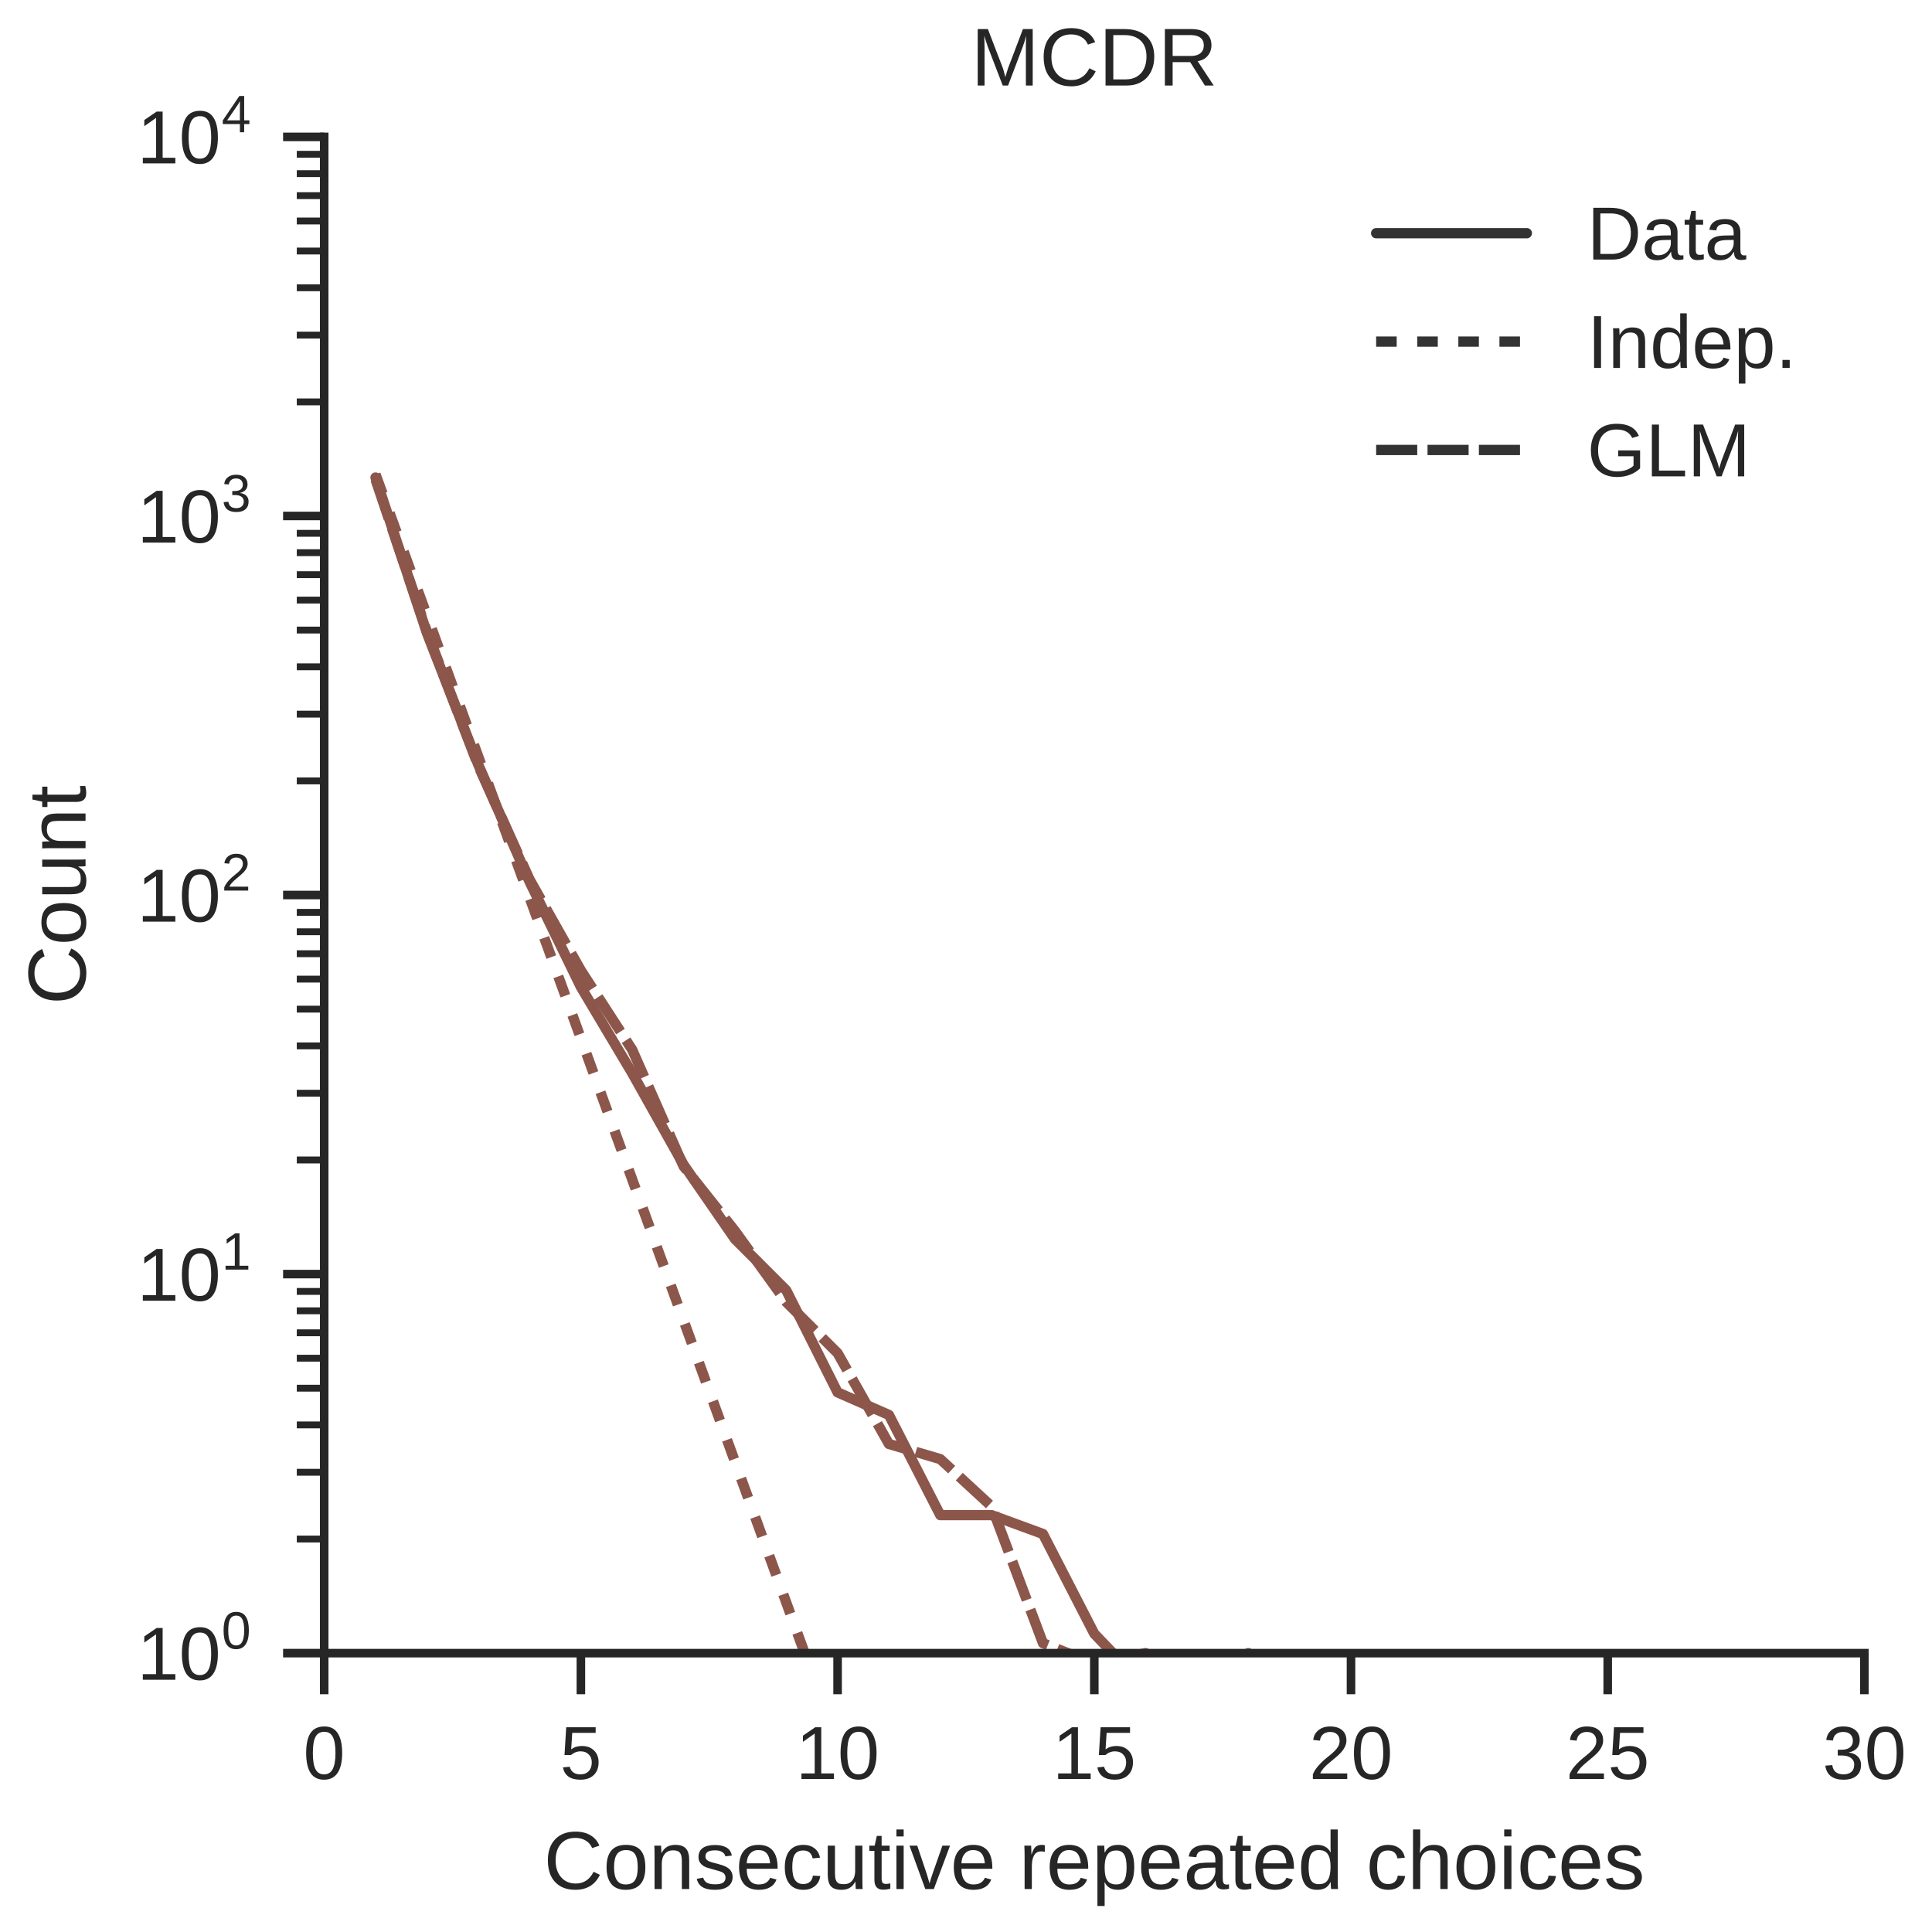
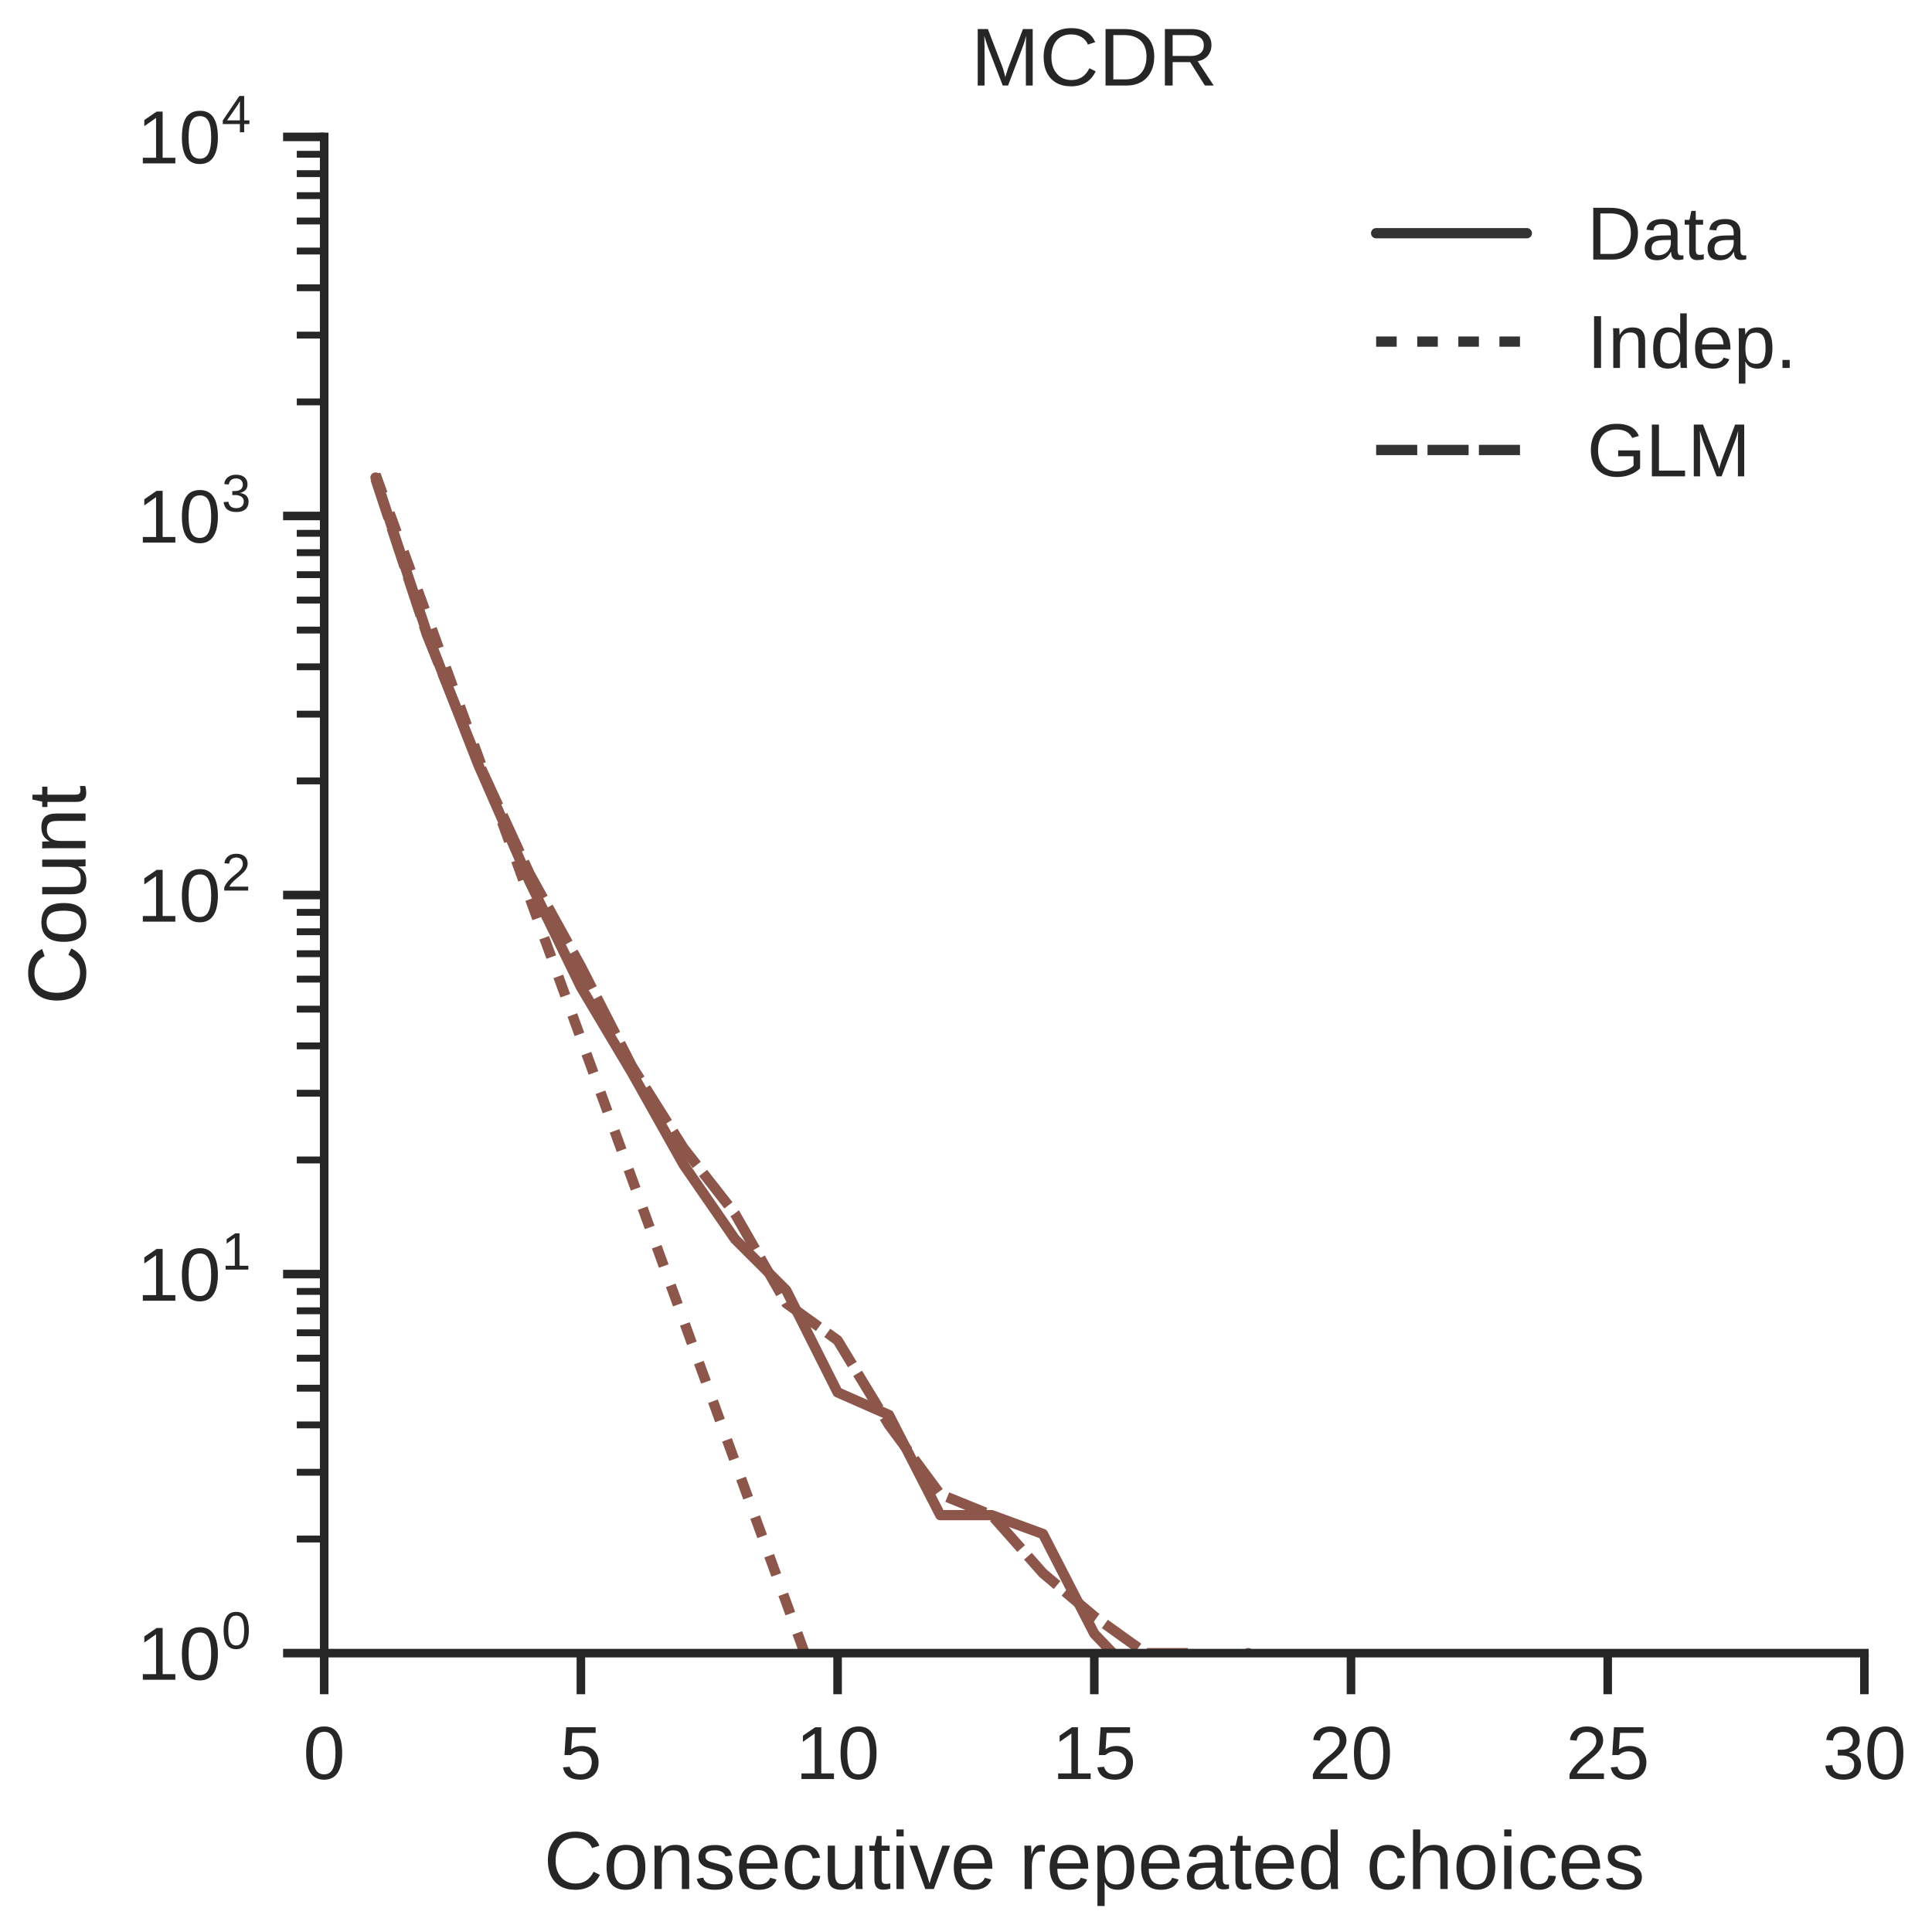
<svg xmlns="http://www.w3.org/2000/svg" xmlns:xlink="http://www.w3.org/1999/xlink" width="225.638pt" height="225.638pt" viewBox="0 0 225.638 225.638" version="1.1">
  <defs>
    <style type="text/css">*{stroke-linejoin: round; stroke-linecap: butt}</style>
  </defs>
  <g id="figure_1">
    <g id="patch_1">
      <path d="M 0 225.638  L 225.638 225.638  L 225.638 0  L 0 0  z " style="fill: #ffffff" />
    </g>
    <g id="axes_1">
      <g id="patch_2">
        <path d="M 37.862 193.07  L 217.744 193.07  L 217.744 15.989  L 37.862 15.989  z " style="fill: #ffffff" />
      </g>
      <g id="matplotlib.axis_1">
        <g id="xtick_1">
          <g id="line2d_1">
            <defs>
-               <path id="mf1fe4b63e2" d="M 0 0  L 0 4.8  " style="stroke: #262626" />
+               <path id="m8962f78e7c" d="M 0 0  L 0 4.8  " style="stroke: #262626" />
            </defs>
            <g>
-               <use xlink:href="#mf1fe4b63e2" x="37.862" y="193.07" style="fill: #262626; stroke: #262626" />
+               <use xlink:href="#m8962f78e7c" x="37.862" y="193.07" style="fill: #262626; stroke: #262626" />
            </g>
          </g>
          <g id="text_1">
            <text style="font-size: 8.8px; font-family: 'Arial', 'DejaVu Sans', 'Liberation Sans', 'Bitstream Vera Sans', sans-serif; text-anchor: middle; fill: #262626" x="37.862" y="207.776" transform="rotate(-0 37.86162 207.7762)">0</text>
          </g>
        </g>
        <g id="xtick_2">
          <g id="line2d_2">
            <g>
-               <use xlink:href="#mf1fe4b63e2" x="67.842" y="193.07" style="fill: #262626; stroke: #262626" />
+               <use xlink:href="#m8962f78e7c" x="67.842" y="193.07" style="fill: #262626; stroke: #262626" />
            </g>
          </g>
          <g id="text_2">
            <text style="font-size: 8.8px; font-family: 'Arial', 'DejaVu Sans', 'Liberation Sans', 'Bitstream Vera Sans', sans-serif; text-anchor: middle; fill: #262626" x="67.842" y="207.776" transform="rotate(-0 67.842 207.7762)">5</text>
          </g>
        </g>
        <g id="xtick_3">
          <g id="line2d_3">
            <g>
-               <use xlink:href="#mf1fe4b63e2" x="97.822" y="193.07" style="fill: #262626; stroke: #262626" />
+               <use xlink:href="#m8962f78e7c" x="97.822" y="193.07" style="fill: #262626; stroke: #262626" />
            </g>
          </g>
          <g id="text_3">
            <text style="font-size: 8.8px; font-family: 'Arial', 'DejaVu Sans', 'Liberation Sans', 'Bitstream Vera Sans', sans-serif; text-anchor: middle; fill: #262626" x="97.822" y="207.776" transform="rotate(-0 97.82239 207.7762)">10</text>
          </g>
        </g>
        <g id="xtick_4">
          <g id="line2d_4">
            <g>
-               <use xlink:href="#mf1fe4b63e2" x="127.803" y="193.07" style="fill: #262626; stroke: #262626" />
+               <use xlink:href="#m8962f78e7c" x="127.803" y="193.07" style="fill: #262626; stroke: #262626" />
            </g>
          </g>
          <g id="text_4">
            <text style="font-size: 8.8px; font-family: 'Arial', 'DejaVu Sans', 'Liberation Sans', 'Bitstream Vera Sans', sans-serif; text-anchor: middle; fill: #262626" x="127.803" y="207.776" transform="rotate(-0 127.8028 207.7762)">15</text>
          </g>
        </g>
        <g id="xtick_5">
          <g id="line2d_5">
            <g>
-               <use xlink:href="#mf1fe4b63e2" x="157.783" y="193.07" style="fill: #262626; stroke: #262626" />
+               <use xlink:href="#m8962f78e7c" x="157.783" y="193.07" style="fill: #262626; stroke: #262626" />
            </g>
          </g>
          <g id="text_5">
            <text style="font-size: 8.8px; font-family: 'Arial', 'DejaVu Sans', 'Liberation Sans', 'Bitstream Vera Sans', sans-serif; text-anchor: middle; fill: #262626" x="157.783" y="207.776" transform="rotate(-0 157.7832 207.7762)">20</text>
          </g>
        </g>
        <g id="xtick_6">
          <g id="line2d_6">
            <g>
-               <use xlink:href="#mf1fe4b63e2" x="187.764" y="193.07" style="fill: #262626; stroke: #262626" />
+               <use xlink:href="#m8962f78e7c" x="187.764" y="193.07" style="fill: #262626; stroke: #262626" />
            </g>
          </g>
          <g id="text_6">
            <text style="font-size: 8.8px; font-family: 'Arial', 'DejaVu Sans', 'Liberation Sans', 'Bitstream Vera Sans', sans-serif; text-anchor: middle; fill: #262626" x="187.764" y="207.776" transform="rotate(-0 187.7635 207.7762)">25</text>
          </g>
        </g>
        <g id="xtick_7">
          <g id="line2d_7">
            <g>
-               <use xlink:href="#mf1fe4b63e2" x="217.744" y="193.07" style="fill: #262626; stroke: #262626" />
+               <use xlink:href="#m8962f78e7c" x="217.744" y="193.07" style="fill: #262626; stroke: #262626" />
            </g>
          </g>
          <g id="text_7">
            <text style="font-size: 8.8px; font-family: 'Arial', 'DejaVu Sans', 'Liberation Sans', 'Bitstream Vera Sans', sans-serif; text-anchor: middle; fill: #262626" x="217.744" y="207.776" transform="rotate(-0 217.7439 207.7762)">30</text>
          </g>
        </g>
        <g id="text_8">
          <text style="font-size: 9.6px; font-family: 'Arial', 'DejaVu Sans', 'Liberation Sans', 'Bitstream Vera Sans', sans-serif; text-anchor: middle; fill: #262626" x="127.803" y="220.617" transform="rotate(-0 127.8028 220.6172)">Consecutive repeated choices</text>
        </g>
      </g>
      <g id="matplotlib.axis_2">
        <g id="ytick_1">
          <g id="line2d_8">
            <defs>
-               <path id="m8df2a6d522" d="M 0 0  L -4.8 0  " style="stroke: #262626" />
+               <path id="m6c7a726346" d="M 0 0  L -4.8 0  " style="stroke: #262626" />
            </defs>
            <g>
-               <use xlink:href="#m8df2a6d522" x="37.862" y="193.07" style="fill: #262626; stroke: #262626" />
+               <use xlink:href="#m6c7a726346" x="37.862" y="193.07" style="fill: #262626; stroke: #262626" />
            </g>
          </g>
          <g id="text_9">
            <g style="fill: #262626" transform="translate(16.00962 197.1176)">
              <text>
                <tspan x="0" y="-0.936" style="font-size: 8.8px; font-family: 'Arial'; fill: #262626">1</tspan>
                <tspan x="4.892" y="-0.936" style="font-size: 8.8px; font-family: 'Arial'; fill: #262626">0</tspan>
                <tspan x="9.869" y="-4.57" style="font-size: 6.16px; font-family: 'Arial'; fill: #262626">0</tspan>
              </text>
            </g>
          </g>
        </g>
        <g id="ytick_2">
          <g id="line2d_9">
            <g>
-               <use xlink:href="#m8df2a6d522" x="37.862" y="148.8" style="fill: #262626; stroke: #262626" />
+               <use xlink:href="#m6c7a726346" x="37.862" y="148.8" style="fill: #262626; stroke: #262626" />
            </g>
          </g>
          <g id="text_10">
            <g style="fill: #262626" transform="translate(16.00962 152.8475)">
              <text>
                <tspan x="0" y="-0.936" style="font-size: 8.8px; font-family: 'Arial'; fill: #262626">1</tspan>
                <tspan x="4.892" y="-0.936" style="font-size: 8.8px; font-family: 'Arial'; fill: #262626">0</tspan>
                <tspan x="9.869" y="-4.57" style="font-size: 6.16px; font-family: 'Arial'; fill: #262626">1</tspan>
              </text>
            </g>
          </g>
        </g>
        <g id="ytick_3">
          <g id="line2d_10">
            <g>
-               <use xlink:href="#m8df2a6d522" x="37.862" y="104.529" style="fill: #262626; stroke: #262626" />
+               <use xlink:href="#m6c7a726346" x="37.862" y="104.529" style="fill: #262626; stroke: #262626" />
            </g>
          </g>
          <g id="text_11">
            <g style="fill: #262626" transform="translate(16.00962 108.5774)">
              <text>
                <tspan x="0" y="-0.936" style="font-size: 8.8px; font-family: 'Arial'; fill: #262626">1</tspan>
                <tspan x="4.892" y="-0.936" style="font-size: 8.8px; font-family: 'Arial'; fill: #262626">0</tspan>
                <tspan x="9.869" y="-4.57" style="font-size: 6.16px; font-family: 'Arial'; fill: #262626">2</tspan>
              </text>
            </g>
          </g>
        </g>
        <g id="ytick_4">
          <g id="line2d_11">
            <g>
-               <use xlink:href="#m8df2a6d522" x="37.862" y="60.259" style="fill: #262626; stroke: #262626" />
+               <use xlink:href="#m6c7a726346" x="37.862" y="60.259" style="fill: #262626; stroke: #262626" />
            </g>
          </g>
          <g id="text_12">
            <g style="fill: #262626" transform="translate(16.00962 64.30737)">
              <text>
                <tspan x="0" y="-0.936" style="font-size: 8.8px; font-family: 'Arial'; fill: #262626">1</tspan>
                <tspan x="4.892" y="-0.936" style="font-size: 8.8px; font-family: 'Arial'; fill: #262626">0</tspan>
                <tspan x="9.869" y="-4.57" style="font-size: 6.16px; font-family: 'Arial'; fill: #262626">3</tspan>
              </text>
            </g>
          </g>
        </g>
        <g id="ytick_5">
          <g id="line2d_12">
            <g>
-               <use xlink:href="#m8df2a6d522" x="37.862" y="15.989" style="fill: #262626; stroke: #262626" />
+               <use xlink:href="#m6c7a726346" x="37.862" y="15.989" style="fill: #262626; stroke: #262626" />
            </g>
          </g>
          <g id="text_13">
            <g style="fill: #262626" transform="translate(16.00962 20.0373)">
              <text>
                <tspan x="0" y="-0.958" style="font-size: 8.8px; font-family: 'Arial'; fill: #262626">1</tspan>
                <tspan x="4.892" y="-0.958" style="font-size: 8.8px; font-family: 'Arial'; fill: #262626">0</tspan>
                <tspan x="9.869" y="-4.592" style="font-size: 6.16px; font-family: 'Arial'; fill: #262626">4</tspan>
              </text>
            </g>
          </g>
        </g>
        <g id="ytick_6">
          <g id="line2d_13">
            <defs>
-               <path id="mcf86d8f4f4" d="M 0 0  L -3.2 0  " style="stroke: #262626; stroke-width: 0.8" />
+               <path id="mfe52b67554" d="M 0 0  L -3.2 0  " style="stroke: #262626; stroke-width: 0.8" />
            </defs>
            <g>
-               <use xlink:href="#mcf86d8f4f4" x="37.862" y="179.743" style="fill: #262626; stroke: #262626; stroke-width: 0.8" />
+               <use xlink:href="#mfe52b67554" x="37.862" y="179.743" style="fill: #262626; stroke: #262626; stroke-width: 0.8" />
            </g>
          </g>
        </g>
        <g id="ytick_7">
          <g id="line2d_14">
            <g>
-               <use xlink:href="#mcf86d8f4f4" x="37.862" y="171.947" style="fill: #262626; stroke: #262626; stroke-width: 0.8" />
+               <use xlink:href="#mfe52b67554" x="37.862" y="171.947" style="fill: #262626; stroke: #262626; stroke-width: 0.8" />
            </g>
          </g>
        </g>
        <g id="ytick_8">
          <g id="line2d_15">
            <g>
-               <use xlink:href="#mcf86d8f4f4" x="37.862" y="166.416" style="fill: #262626; stroke: #262626; stroke-width: 0.8" />
+               <use xlink:href="#mfe52b67554" x="37.862" y="166.416" style="fill: #262626; stroke: #262626; stroke-width: 0.8" />
            </g>
          </g>
        </g>
        <g id="ytick_9">
          <g id="line2d_16">
            <g>
-               <use xlink:href="#mcf86d8f4f4" x="37.862" y="162.126" style="fill: #262626; stroke: #262626; stroke-width: 0.8" />
+               <use xlink:href="#mfe52b67554" x="37.862" y="162.126" style="fill: #262626; stroke: #262626; stroke-width: 0.8" />
            </g>
          </g>
        </g>
        <g id="ytick_10">
          <g id="line2d_17">
            <g>
-               <use xlink:href="#mcf86d8f4f4" x="37.862" y="158.621" style="fill: #262626; stroke: #262626; stroke-width: 0.8" />
+               <use xlink:href="#mfe52b67554" x="37.862" y="158.621" style="fill: #262626; stroke: #262626; stroke-width: 0.8" />
            </g>
          </g>
        </g>
        <g id="ytick_11">
          <g id="line2d_18">
            <g>
-               <use xlink:href="#mcf86d8f4f4" x="37.862" y="155.657" style="fill: #262626; stroke: #262626; stroke-width: 0.8" />
+               <use xlink:href="#mfe52b67554" x="37.862" y="155.657" style="fill: #262626; stroke: #262626; stroke-width: 0.8" />
            </g>
          </g>
        </g>
        <g id="ytick_12">
          <g id="line2d_19">
            <g>
-               <use xlink:href="#mcf86d8f4f4" x="37.862" y="153.09" style="fill: #262626; stroke: #262626; stroke-width: 0.8" />
+               <use xlink:href="#mfe52b67554" x="37.862" y="153.09" style="fill: #262626; stroke: #262626; stroke-width: 0.8" />
            </g>
          </g>
        </g>
        <g id="ytick_13">
          <g id="line2d_20">
            <g>
-               <use xlink:href="#mcf86d8f4f4" x="37.862" y="150.825" style="fill: #262626; stroke: #262626; stroke-width: 0.8" />
+               <use xlink:href="#mfe52b67554" x="37.862" y="150.825" style="fill: #262626; stroke: #262626; stroke-width: 0.8" />
            </g>
          </g>
        </g>
        <g id="ytick_14">
          <g id="line2d_21">
            <g>
-               <use xlink:href="#mcf86d8f4f4" x="37.862" y="135.473" style="fill: #262626; stroke: #262626; stroke-width: 0.8" />
+               <use xlink:href="#mfe52b67554" x="37.862" y="135.473" style="fill: #262626; stroke: #262626; stroke-width: 0.8" />
            </g>
          </g>
        </g>
        <g id="ytick_15">
          <g id="line2d_22">
            <g>
-               <use xlink:href="#mcf86d8f4f4" x="37.862" y="127.677" style="fill: #262626; stroke: #262626; stroke-width: 0.8" />
+               <use xlink:href="#mfe52b67554" x="37.862" y="127.677" style="fill: #262626; stroke: #262626; stroke-width: 0.8" />
            </g>
          </g>
        </g>
        <g id="ytick_16">
          <g id="line2d_23">
            <g>
-               <use xlink:href="#mcf86d8f4f4" x="37.862" y="122.146" style="fill: #262626; stroke: #262626; stroke-width: 0.8" />
+               <use xlink:href="#mfe52b67554" x="37.862" y="122.146" style="fill: #262626; stroke: #262626; stroke-width: 0.8" />
            </g>
          </g>
        </g>
        <g id="ytick_17">
          <g id="line2d_24">
            <g>
-               <use xlink:href="#mcf86d8f4f4" x="37.862" y="117.856" style="fill: #262626; stroke: #262626; stroke-width: 0.8" />
+               <use xlink:href="#mfe52b67554" x="37.862" y="117.856" style="fill: #262626; stroke: #262626; stroke-width: 0.8" />
            </g>
          </g>
        </g>
        <g id="ytick_18">
          <g id="line2d_25">
            <g>
-               <use xlink:href="#mcf86d8f4f4" x="37.862" y="114.351" style="fill: #262626; stroke: #262626; stroke-width: 0.8" />
+               <use xlink:href="#mfe52b67554" x="37.862" y="114.351" style="fill: #262626; stroke: #262626; stroke-width: 0.8" />
            </g>
          </g>
        </g>
        <g id="ytick_19">
          <g id="line2d_26">
            <g>
-               <use xlink:href="#mcf86d8f4f4" x="37.862" y="111.387" style="fill: #262626; stroke: #262626; stroke-width: 0.8" />
+               <use xlink:href="#mfe52b67554" x="37.862" y="111.387" style="fill: #262626; stroke: #262626; stroke-width: 0.8" />
            </g>
          </g>
        </g>
        <g id="ytick_20">
          <g id="line2d_27">
            <g>
-               <use xlink:href="#mcf86d8f4f4" x="37.862" y="108.82" style="fill: #262626; stroke: #262626; stroke-width: 0.8" />
+               <use xlink:href="#mfe52b67554" x="37.862" y="108.82" style="fill: #262626; stroke: #262626; stroke-width: 0.8" />
            </g>
          </g>
        </g>
        <g id="ytick_21">
          <g id="line2d_28">
            <g>
-               <use xlink:href="#mcf86d8f4f4" x="37.862" y="106.555" style="fill: #262626; stroke: #262626; stroke-width: 0.8" />
+               <use xlink:href="#mfe52b67554" x="37.862" y="106.555" style="fill: #262626; stroke: #262626; stroke-width: 0.8" />
            </g>
          </g>
        </g>
        <g id="ytick_22">
          <g id="line2d_29">
            <g>
-               <use xlink:href="#mcf86d8f4f4" x="37.862" y="91.203" style="fill: #262626; stroke: #262626; stroke-width: 0.8" />
+               <use xlink:href="#mfe52b67554" x="37.862" y="91.203" style="fill: #262626; stroke: #262626; stroke-width: 0.8" />
            </g>
          </g>
        </g>
        <g id="ytick_23">
          <g id="line2d_30">
            <g>
-               <use xlink:href="#mcf86d8f4f4" x="37.862" y="83.407" style="fill: #262626; stroke: #262626; stroke-width: 0.8" />
+               <use xlink:href="#mfe52b67554" x="37.862" y="83.407" style="fill: #262626; stroke: #262626; stroke-width: 0.8" />
            </g>
          </g>
        </g>
        <g id="ytick_24">
          <g id="line2d_31">
            <g>
-               <use xlink:href="#mcf86d8f4f4" x="37.862" y="77.876" style="fill: #262626; stroke: #262626; stroke-width: 0.8" />
+               <use xlink:href="#mfe52b67554" x="37.862" y="77.876" style="fill: #262626; stroke: #262626; stroke-width: 0.8" />
            </g>
          </g>
        </g>
        <g id="ytick_25">
          <g id="line2d_32">
            <g>
-               <use xlink:href="#mcf86d8f4f4" x="37.862" y="73.586" style="fill: #262626; stroke: #262626; stroke-width: 0.8" />
+               <use xlink:href="#mfe52b67554" x="37.862" y="73.586" style="fill: #262626; stroke: #262626; stroke-width: 0.8" />
            </g>
          </g>
        </g>
        <g id="ytick_26">
          <g id="line2d_33">
            <g>
-               <use xlink:href="#mcf86d8f4f4" x="37.862" y="70.081" style="fill: #262626; stroke: #262626; stroke-width: 0.8" />
+               <use xlink:href="#mfe52b67554" x="37.862" y="70.081" style="fill: #262626; stroke: #262626; stroke-width: 0.8" />
            </g>
          </g>
        </g>
        <g id="ytick_27">
          <g id="line2d_34">
            <g>
-               <use xlink:href="#mcf86d8f4f4" x="37.862" y="67.117" style="fill: #262626; stroke: #262626; stroke-width: 0.8" />
+               <use xlink:href="#mfe52b67554" x="37.862" y="67.117" style="fill: #262626; stroke: #262626; stroke-width: 0.8" />
            </g>
          </g>
        </g>
        <g id="ytick_28">
          <g id="line2d_35">
            <g>
-               <use xlink:href="#mcf86d8f4f4" x="37.862" y="64.55" style="fill: #262626; stroke: #262626; stroke-width: 0.8" />
+               <use xlink:href="#mfe52b67554" x="37.862" y="64.55" style="fill: #262626; stroke: #262626; stroke-width: 0.8" />
            </g>
          </g>
        </g>
        <g id="ytick_29">
          <g id="line2d_36">
            <g>
-               <use xlink:href="#mcf86d8f4f4" x="37.862" y="62.285" style="fill: #262626; stroke: #262626; stroke-width: 0.8" />
+               <use xlink:href="#mfe52b67554" x="37.862" y="62.285" style="fill: #262626; stroke: #262626; stroke-width: 0.8" />
            </g>
          </g>
        </g>
        <g id="ytick_30">
          <g id="line2d_37">
            <g>
-               <use xlink:href="#mcf86d8f4f4" x="37.862" y="46.933" style="fill: #262626; stroke: #262626; stroke-width: 0.8" />
+               <use xlink:href="#mfe52b67554" x="37.862" y="46.933" style="fill: #262626; stroke: #262626; stroke-width: 0.8" />
            </g>
          </g>
        </g>
        <g id="ytick_31">
          <g id="line2d_38">
            <g>
-               <use xlink:href="#mcf86d8f4f4" x="37.862" y="39.137" style="fill: #262626; stroke: #262626; stroke-width: 0.8" />
+               <use xlink:href="#mfe52b67554" x="37.862" y="39.137" style="fill: #262626; stroke: #262626; stroke-width: 0.8" />
            </g>
          </g>
        </g>
        <g id="ytick_32">
          <g id="line2d_39">
            <g>
-               <use xlink:href="#mcf86d8f4f4" x="37.862" y="33.606" style="fill: #262626; stroke: #262626; stroke-width: 0.8" />
+               <use xlink:href="#mfe52b67554" x="37.862" y="33.606" style="fill: #262626; stroke: #262626; stroke-width: 0.8" />
            </g>
          </g>
        </g>
        <g id="ytick_33">
          <g id="line2d_40">
            <g>
-               <use xlink:href="#mcf86d8f4f4" x="37.862" y="29.316" style="fill: #262626; stroke: #262626; stroke-width: 0.8" />
+               <use xlink:href="#mfe52b67554" x="37.862" y="29.316" style="fill: #262626; stroke: #262626; stroke-width: 0.8" />
            </g>
          </g>
        </g>
        <g id="ytick_34">
          <g id="line2d_41">
            <g>
-               <use xlink:href="#mcf86d8f4f4" x="37.862" y="25.811" style="fill: #262626; stroke: #262626; stroke-width: 0.8" />
+               <use xlink:href="#mfe52b67554" x="37.862" y="25.811" style="fill: #262626; stroke: #262626; stroke-width: 0.8" />
            </g>
          </g>
        </g>
        <g id="ytick_35">
          <g id="line2d_42">
            <g>
-               <use xlink:href="#mcf86d8f4f4" x="37.862" y="22.847" style="fill: #262626; stroke: #262626; stroke-width: 0.8" />
+               <use xlink:href="#mfe52b67554" x="37.862" y="22.847" style="fill: #262626; stroke: #262626; stroke-width: 0.8" />
            </g>
          </g>
        </g>
        <g id="ytick_36">
          <g id="line2d_43">
            <g>
-               <use xlink:href="#mcf86d8f4f4" x="37.862" y="20.28" style="fill: #262626; stroke: #262626; stroke-width: 0.8" />
+               <use xlink:href="#mfe52b67554" x="37.862" y="20.28" style="fill: #262626; stroke: #262626; stroke-width: 0.8" />
            </g>
          </g>
        </g>
        <g id="ytick_37">
          <g id="line2d_44">
            <g>
-               <use xlink:href="#mcf86d8f4f4" x="37.862" y="18.015" style="fill: #262626; stroke: #262626; stroke-width: 0.8" />
+               <use xlink:href="#mfe52b67554" x="37.862" y="18.015" style="fill: #262626; stroke: #262626; stroke-width: 0.8" />
            </g>
          </g>
        </g>
        <g id="text_14">
          <text style="font-size: 9.6px; font-family: 'Arial', 'DejaVu Sans', 'Liberation Sans', 'Bitstream Vera Sans', sans-serif; text-anchor: middle; fill: #262626" x="9.989" y="104.529" transform="rotate(-90 9.989302 104.5294)">Count</text>
        </g>
      </g>
      <g id="line2d_45">
-         <path d="M 43.858 55.771  L 49.854 73.918  L 55.85 89.294  L 61.846 102.972  L 67.842 115.274  L 73.838 125.342  L 79.834 136.021  L 85.83 144.703  L 91.826 150.692  L 97.822 162.613  L 103.818 165.251  L 109.815 176.952  L 115.811 176.952  L 121.807 179.151  L 127.803 190.805  L 133.799 197.062  L 139.795 208.964  L 145.791 193.07  L 151.787 219.723  L 157.783 211.927  L 163.779 225.254  L 169.775 219.723  L 175.771 225.254  L 181.767 211.927  L 185.943 226.638  M 192.695 226.638  L 193.76 225.254  L 194.152 226.638  " clip-path="url(#p234a4620b7)" style="fill: none; stroke: #8c564b; stroke-width: 1.2; stroke-linecap: round" />
+         <path d="M 43.858 55.771  L 49.854 73.918  L 55.85 89.294  L 61.846 102.972  L 67.842 115.274  L 73.838 125.342  L 79.834 136.021  L 85.83 144.703  L 91.826 150.692  L 97.822 162.613  L 103.818 165.251  L 109.815 176.952  L 115.811 176.952  L 121.807 179.151  L 127.803 190.805  L 133.799 197.062  L 139.795 208.964  L 145.791 193.07  L 151.787 219.723  L 157.783 211.927  L 163.779 225.254  L 169.775 219.723  L 175.771 225.254  L 181.767 211.927  L 185.943 226.638  M 192.695 226.638  L 193.76 225.254  L 194.152 226.638  " clip-path="url(#p2721d38780)" style="fill: none; stroke: #8c564b; stroke-width: 1.2; stroke-linecap: round" />
      </g>
      <g id="line2d_46">
-         <path d="M 43.858 55.398  L 49.854 71.868  L 55.85 88.338  L 61.846 104.808  L 67.842 121.278  L 73.838 137.748  L 79.834 154.218  L 85.83 170.688  L 91.826 187.158  L 97.822 203.628  L 103.818 220.098  L 106.199 226.638  " clip-path="url(#p234a4620b7)" style="fill: none; stroke-dasharray: 2.4,2.4; stroke-dashoffset: 0; stroke: #8c564b; stroke-width: 1.2" />
+         <path d="M 43.858 55.398  L 49.854 71.868  L 55.85 88.338  L 61.846 104.808  L 67.842 121.278  L 73.838 137.748  L 79.834 154.218  L 85.83 170.688  L 91.826 187.158  L 97.822 203.628  L 103.818 220.098  L 106.199 226.638  " clip-path="url(#p2721d38780)" style="fill: none; stroke-dasharray: 2.4,2.4; stroke-dashoffset: 0; stroke: #8c564b; stroke-width: 1.2" />
      </g>
      <g id="line2d_47">
-         <path d="M 43.858 56.003  L 49.854 73.757  L 55.85 89.414  L 61.846 102.708  L 67.842 113.337  L 73.838 122.602  L 79.834 136.208  L 85.83 143.755  L 91.826 152.066  L 97.822 158.029  L 103.818 168.643  L 109.815 170.408  L 115.811 175.94  L 121.807 191.904  L 127.803 194.31  L 133.799 193.07  L 139.795 202.106  L 145.791 208.964  L 151.787 219.723  L 154.898 226.638  M 160.668 226.638  L 163.779 219.723  L 169.775 225.254  L 175.771 219.723  L 175.772 226.638  M 198.2 226.638  L 199.756 219.723  L 199.757 226.638  " clip-path="url(#p234a4620b7)" style="fill: none; stroke-dasharray: 4.8,1.2; stroke-dashoffset: 0; stroke: #8c564b; stroke-width: 1.2" />
+         <path d="M 43.858 55.947  L 49.854 74.117  L 55.85 88.992  L 61.846 102.031  L 67.842 112.867  L 73.838 124.577  L 79.834 134.082  L 85.83 141.739  L 91.826 152.209  L 97.822 156.535  L 103.818 166.416  L 109.815 174.515  L 115.811 176.952  L 121.807 183.735  L 127.803 188.779  L 133.799 193.07  L 139.795 193.07  L 145.791 208.964  L 151.787 215.433  L 157.783 215.433  L 163.779 215.433  L 169.775 225.254  L 175.771 219.723  L 181.767 225.254  L 182.832 226.638  " clip-path="url(#p2721d38780)" style="fill: none; stroke-dasharray: 4.8,1.2; stroke-dashoffset: 0; stroke: #8c564b; stroke-width: 1.2" />
      </g>
      <g id="line2d_48" />
      <g id="line2d_49" />
      <g id="line2d_50" />
      <g id="line2d_51" />
      <g id="line2d_52" />
      <g id="line2d_53" />
      <g id="patch_3">
        <path d="M 37.862 193.07  L 37.862 15.989  " style="fill: none; stroke: #262626; stroke-linejoin: miter; stroke-linecap: square" />
      </g>
      <g id="patch_4">
        <path d="M 37.862 193.07  L 217.744 193.07  " style="fill: none; stroke: #262626; stroke-linejoin: miter; stroke-linecap: square" />
      </g>
      <g id="text_15">
        <text style="font-size: 9.6px; font-family: 'Arial', 'DejaVu Sans', 'Liberation Sans', 'Bitstream Vera Sans', sans-serif; text-anchor: middle; fill: #262626" x="127.803" y="9.989" transform="rotate(-0 127.8028 9.989303)">MCDR</text>
      </g>
      <g id="legend_1">
        <g id="line2d_54">
          <path d="M 160.72 27.236  L 169.52 27.236  L 178.32 27.236  " style="fill: none; stroke: #333333; stroke-width: 1.2; stroke-linecap: round" />
        </g>
        <g id="text_16">
          <text style="font-size: 8.8px; font-family: 'Arial', 'DejaVu Sans', 'Liberation Sans', 'Bitstream Vera Sans', sans-serif; text-anchor: start; fill: #262626" x="185.36" y="30.316" transform="rotate(-0 185.3599 30.31594)">Data</text>
        </g>
        <g id="line2d_55">
          <path d="M 160.72 39.895  L 169.52 39.895  L 178.32 39.895  " style="fill: none; stroke-dasharray: 2.4,2.4; stroke-dashoffset: 0; stroke: #333333; stroke-width: 1.2" />
        </g>
        <g id="text_17">
          <text style="font-size: 8.8px; font-family: 'Arial', 'DejaVu Sans', 'Liberation Sans', 'Bitstream Vera Sans', sans-serif; text-anchor: start; fill: #262626" x="185.36" y="42.975" transform="rotate(-0 185.3599 42.97454)">Indep.</text>
        </g>
        <g id="line2d_56">
          <path d="M 160.72 52.553  L 169.52 52.553  L 178.32 52.553  " style="fill: none; stroke-dasharray: 4.8,1.2; stroke-dashoffset: 0; stroke: #333333; stroke-width: 1.2" />
        </g>
        <g id="text_18">
          <text style="font-size: 8.8px; font-family: 'Arial', 'DejaVu Sans', 'Liberation Sans', 'Bitstream Vera Sans', sans-serif; text-anchor: start; fill: #262626" x="185.36" y="55.633" transform="rotate(-0 185.3599 55.63313)">GLM</text>
        </g>
      </g>
    </g>
  </g>
  <defs>
-     <clipPath id="p234a4620b7">
+     <clipPath id="p2721d38780">
      <rect x="37.862" y="15.989" width="179.882" height="177.08" />
    </clipPath>
  </defs>
</svg>
